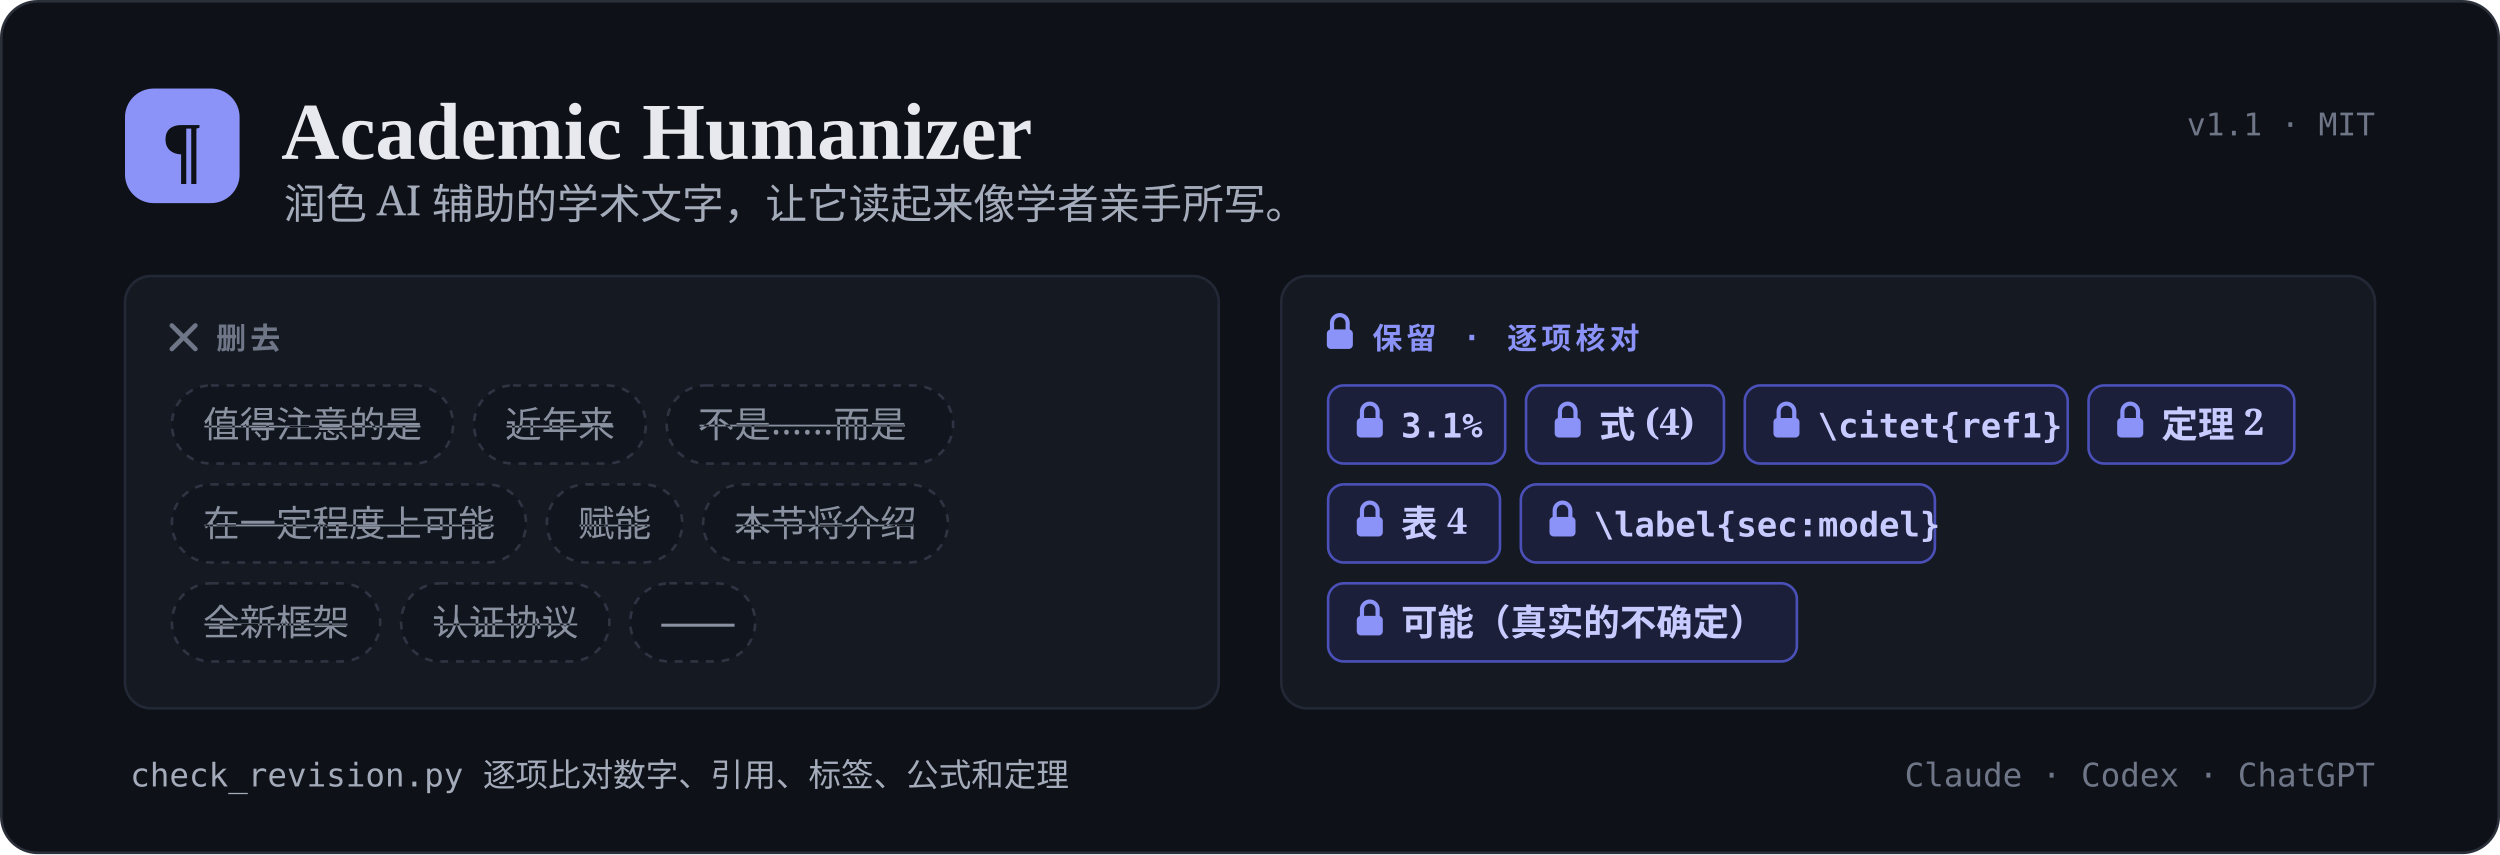
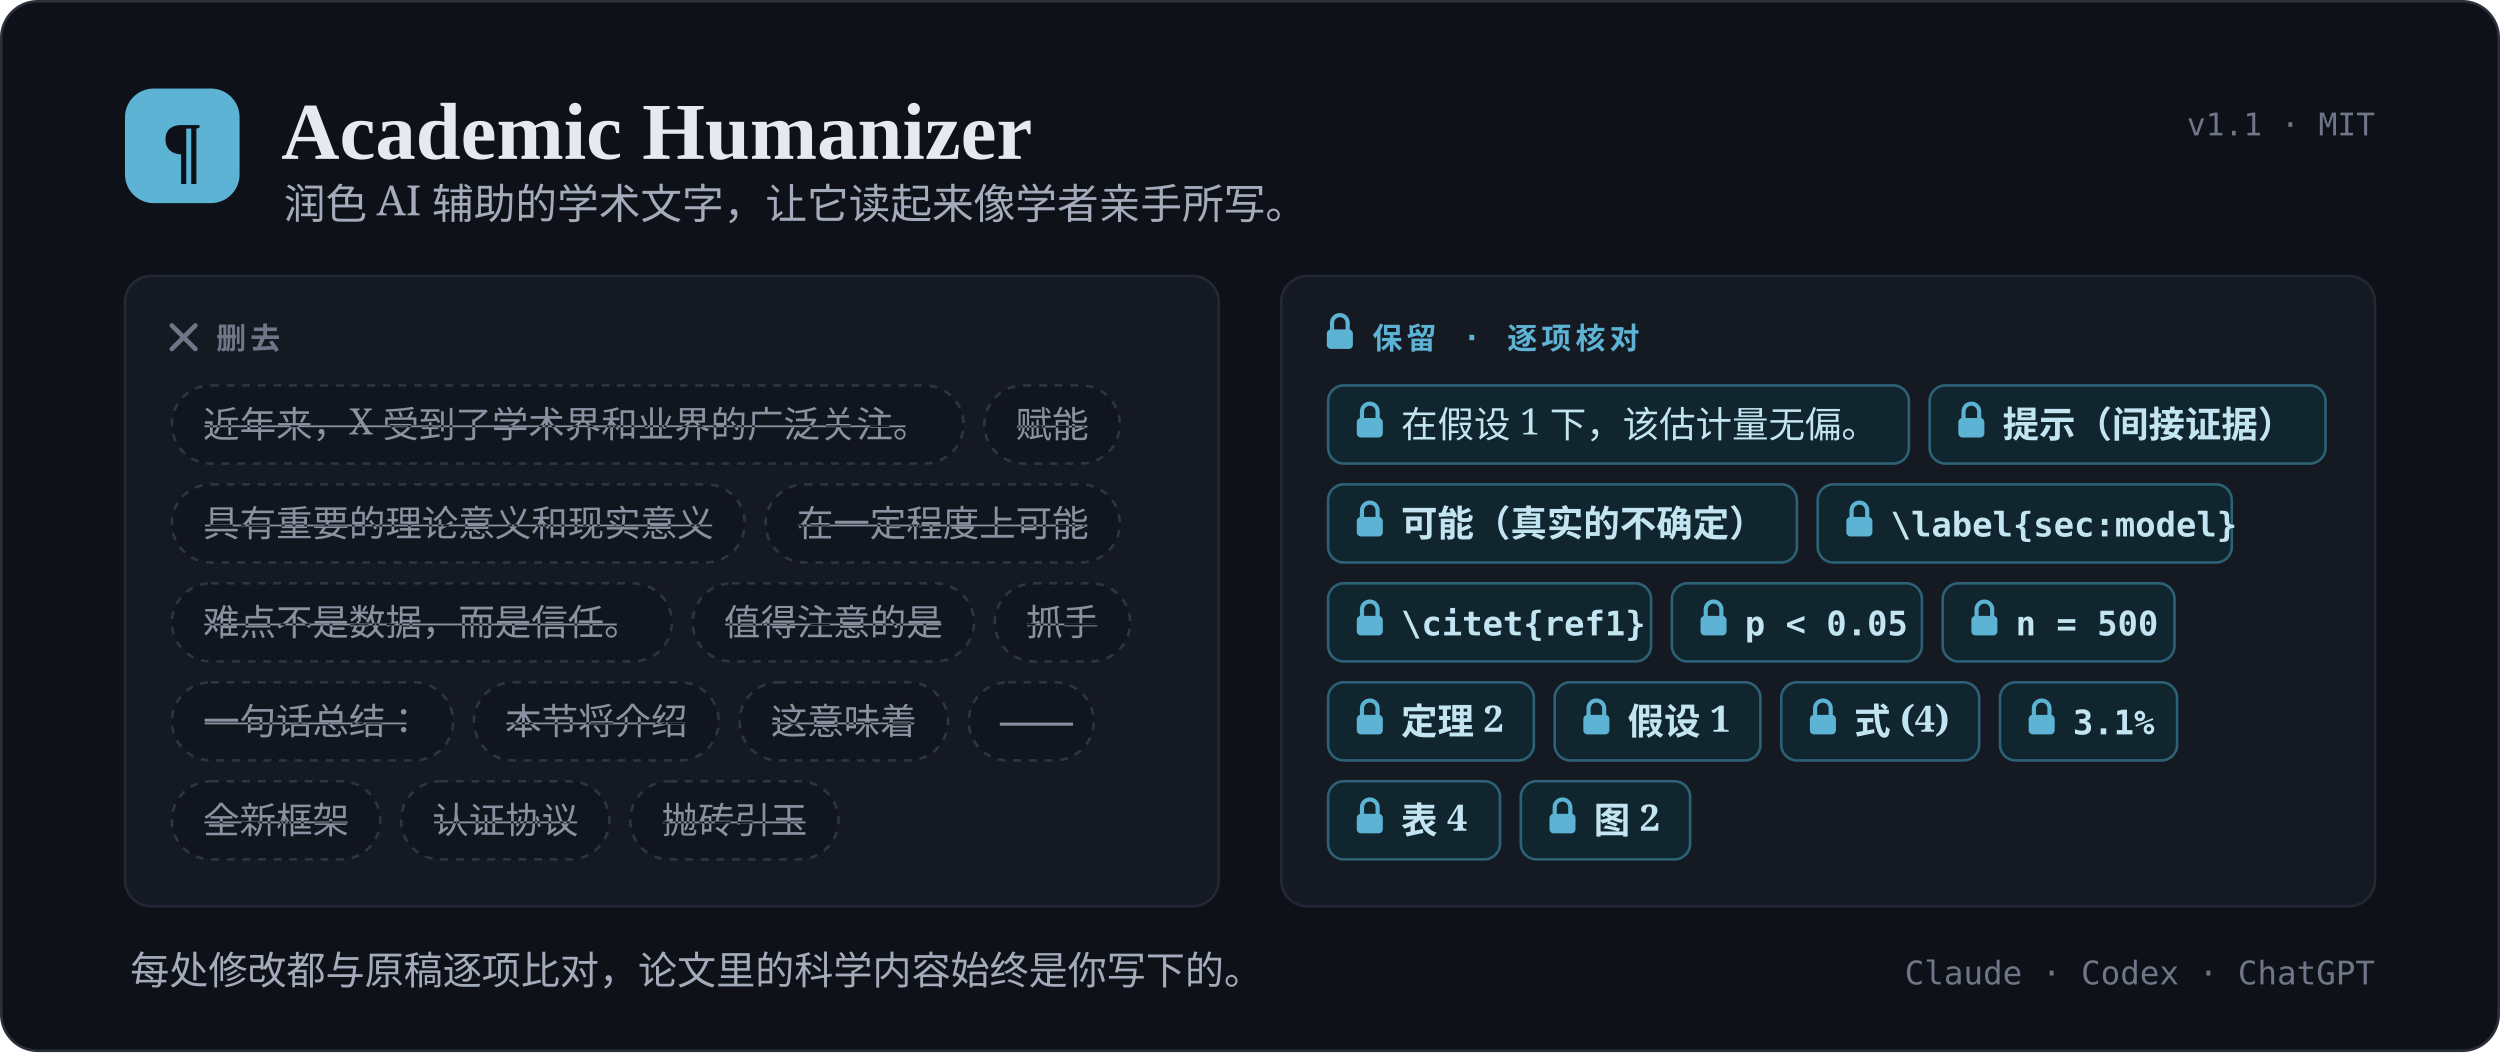
- <svg xmlns="http://www.w3.org/2000/svg" width="960" height="328" viewBox="0 0 960 328" role="img" aria-label="Academic Humanizer: 润色 AI 辅助的学术文字，让它读起来像学者亲手所写。">
-   <rect x="0.5" y="0.5" width="959" height="327" rx="14" fill="#0E1117" stroke="#2A2F3A" />
-   <rect x="48" y="34" width="44" height="44" rx="11" fill="#8B93F8" />
+ <svg xmlns="http://www.w3.org/2000/svg" width="960" height="404" viewBox="0 0 960 404" role="img" aria-label="Academic Humanizer: 润色 AI 辅助的学术文字，让它读起来像学者亲手所写。">
+   <rect x="0.5" y="0.5" width="959" height="403" rx="14" fill="#0E1117" stroke="#2A2F3A" />
+   <rect x="48" y="34" width="44" height="44" rx="11" fill="#5DB3D3" />
  <text x="70" y="67" font-family="Georgia, 'Times New Roman', serif" font-size="29" font-weight="700" fill="#0E1117" text-anchor="middle">¶</text>
  <text x="108" y="61" font-family="Georgia, 'Times New Roman', serif" font-size="31" font-weight="700" fill="#E7E9EE">Academic Humanizer</text>
  <text x="109" y="84" font-family="'Noto Serif SC', 'Source Han Serif SC', 'Songti SC', SimSun, serif" font-size="16" fill="#A4ABBA">润色 AI 辅助的学术文字，让它读起来像学者亲手所写。</text>
  <text x="912" y="52" font-family="Consolas, 'SFMono-Regular', Menlo, 'DejaVu Sans Mono', 'Noto Sans SC', 'PingFang SC', 'Microsoft YaHei', monospace" font-size="12" fill="#6E7687" text-anchor="end">v1.1 · MIT</text>
-   <rect x="48" y="106" width="420" height="166" rx="10" fill="#151922" stroke="#232836" />
+   <rect x="48" y="106" width="420" height="242" rx="10" fill="#151922" stroke="#232836" />
  <g stroke="#6E7687" stroke-width="1.8" stroke-linecap="round">
    <line x1="66" y1="125" x2="75" y2="134" />
    <line x1="75" y1="125" x2="66" y2="134" />
  </g>
  <text x="83" y="134" font-family="Consolas, 'SFMono-Regular', Menlo, 'DejaVu Sans Mono', 'Noto Sans SC', 'PingFang SC', 'Microsoft YaHei', monospace" font-size="11.5" font-weight="700" letter-spacing="1.6" fill="#6E7687">删去</text>
-   <rect x="492" y="106" width="420" height="166" rx="10" fill="#151922" stroke="#232836" />
-   <g fill="none" stroke="#8B93F8" stroke-width="1.6">
+   <rect x="492" y="106" width="420" height="242" rx="10" fill="#151922" stroke="#232836" />
+   <g fill="none" stroke="#5DB3D3" stroke-width="1.6">
    <path d="M511.5 127.0 v-3 a3 3 0 0 1 6 0 v3" />
  </g>
-   <rect x="509.5" y="126.5" width="10" height="7.5" rx="1.6" fill="#8B93F8" />
-   <text x="527" y="134" font-family="Consolas, 'SFMono-Regular', Menlo, 'DejaVu Sans Mono', 'Noto Sans SC', 'PingFang SC', 'Microsoft YaHei', monospace" font-size="11.5" font-weight="700" letter-spacing="1.6" fill="#8B93F8">保留 · 逐项核对</text>
-   <rect x="66.0" y="148" width="108.0" height="30" rx="15" fill="#11151D" stroke="#2E3442" stroke-dasharray="3 3" />
-   <text x="78.0" y="168" font-family="'Noto Serif SC', 'Source Han Serif SC', 'Songti SC', SimSun, serif" font-size="14" fill="#8A91A0" style="text-decoration:line-through;text-decoration-color:#5E6575">值得注意的是</text>
-   <rect x="182.0" y="148" width="66.0" height="30" rx="15" fill="#11151D" stroke="#2E3442" stroke-dasharray="3 3" />
-   <text x="194.0" y="168" font-family="'Noto Serif SC', 'Source Han Serif SC', 'Songti SC', SimSun, serif" font-size="14" fill="#8A91A0" style="text-decoration:line-through;text-decoration-color:#5E6575">近年来</text>
-   <rect x="256.0" y="148" width="110.0" height="30" rx="15" fill="#11151D" stroke="#2E3442" stroke-dasharray="3 3" />
-   <text x="268.0" y="168" font-family="'Noto Serif SC', 'Source Han Serif SC', 'Songti SC', SimSun, serif" font-size="14" fill="#8A91A0" style="text-decoration:line-through;text-decoration-color:#5E6575">不是……而是</text>
-   <rect x="66.0" y="186" width="136.0" height="30" rx="15" fill="#11151D" stroke="#2E3442" stroke-dasharray="3 3" />
-   <text x="78.0" y="206" font-family="'Noto Serif SC', 'Source Han Serif SC', 'Songti SC', SimSun, serif" font-size="14" fill="#8A91A0" style="text-decoration:line-through;text-decoration-color:#5E6575">在一定程度上可能</text>
-   <rect x="210.0" y="186" width="52.0" height="30" rx="15" fill="#11151D" stroke="#2E3442" stroke-dasharray="3 3" />
-   <text x="222.0" y="206" font-family="'Noto Serif SC', 'Source Han Serif SC', 'Songti SC', SimSun, serif" font-size="14" fill="#8A91A0" style="text-decoration:line-through;text-decoration-color:#5E6575">赋能</text>
-   <rect x="270.0" y="186" width="94.0" height="30" rx="15" fill="#11151D" stroke="#2E3442" stroke-dasharray="3 3" />
-   <text x="282.0" y="206" font-family="'Noto Serif SC', 'Source Han Serif SC', 'Songti SC', SimSun, serif" font-size="14" fill="#8A91A0" style="text-decoration:line-through;text-decoration-color:#5E6575">本节将介绍</text>
-   <rect x="66.0" y="224" width="80.0" height="30" rx="15" fill="#11151D" stroke="#2E3442" stroke-dasharray="3 3" />
-   <text x="78.0" y="244" font-family="'Noto Serif SC', 'Source Han Serif SC', 'Songti SC', SimSun, serif" font-size="14" fill="#8A91A0" style="text-decoration:line-through;text-decoration-color:#5E6575">全新框架</text>
-   <rect x="154.0" y="224" width="80.0" height="30" rx="15" fill="#11151D" stroke="#2E3442" stroke-dasharray="3 3" />
-   <text x="166.0" y="244" font-family="'Noto Serif SC', 'Source Han Serif SC', 'Songti SC', SimSun, serif" font-size="14" fill="#8A91A0" style="text-decoration:line-through;text-decoration-color:#5E6575">认证协议</text>
-   <rect x="242.0" y="224" width="48.0" height="30" rx="15" fill="#11151D" stroke="#2E3442" stroke-dasharray="3 3" />
-   <text x="254.0" y="244" font-family="'Noto Serif SC', 'Source Han Serif SC', 'Songti SC', SimSun, serif" font-size="14" fill="#8A91A0" style="text-decoration:line-through;text-decoration-color:#5E6575">——</text>
-   <rect x="510.0" y="148" width="68.0" height="30" rx="6" fill="#1C1F3A" stroke="#4A50B8" />
-   <g fill="none" stroke="#8B93F8" stroke-width="1.6">
+   <rect x="509.5" y="126.5" width="10" height="7.5" rx="1.6" fill="#5DB3D3" />
+   <text x="527" y="134" font-family="Consolas, 'SFMono-Regular', Menlo, 'DejaVu Sans Mono', 'Noto Sans SC', 'PingFang SC', 'Microsoft YaHei', monospace" font-size="11.5" font-weight="700" letter-spacing="1.6" fill="#5DB3D3">保留 · 逐项核对</text>
+   <rect x="66.0" y="148" width="304.0" height="30" rx="15" fill="#11151D" stroke="#2E3442" stroke-dasharray="3 3" />
+   <text x="78.0" y="168" font-family="'Noto Serif SC', 'Source Han Serif SC', 'Songti SC', SimSun, serif" font-size="14" fill="#8A91A0" style="text-decoration:line-through;text-decoration-color:#5E6575">近年来，X 受到了学术界和业界的广泛关注。</text>
+   <rect x="66.0" y="186" width="220.0" height="30" rx="15" fill="#11151D" stroke="#2E3442" stroke-dasharray="3 3" />
+   <text x="78.0" y="206" font-family="'Noto Serif SC', 'Source Han Serif SC', 'Songti SC', SimSun, serif" font-size="14" fill="#8A91A0" style="text-decoration:line-through;text-decoration-color:#5E6575">具有重要的理论意义和现实意义</text>
+   <rect x="66.0" y="224" width="192.0" height="30" rx="15" fill="#11151D" stroke="#2E3442" stroke-dasharray="3 3" />
+   <text x="78.0" y="244" font-family="'Noto Serif SC', 'Source Han Serif SC', 'Songti SC', SimSun, serif" font-size="14" fill="#8A91A0" style="text-decoration:line-through;text-decoration-color:#5E6575">难点不是数据，而是信任。</text>
+   <rect x="294.0" y="186" width="136.0" height="30" rx="15" fill="#11151D" stroke="#2E3442" stroke-dasharray="3 3" />
+   <text x="306.0" y="206" font-family="'Noto Serif SC', 'Source Han Serif SC', 'Songti SC', SimSun, serif" font-size="14" fill="#8A91A0" style="text-decoration:line-through;text-decoration-color:#5E6575">在一定程度上可能</text>
+   <rect x="266.0" y="224" width="108.0" height="30" rx="15" fill="#11151D" stroke="#2E3442" stroke-dasharray="3 3" />
+   <text x="278.0" y="244" font-family="'Noto Serif SC', 'Source Han Serif SC', 'Songti SC', SimSun, serif" font-size="14" fill="#8A91A0" style="text-decoration:line-through;text-decoration-color:#5E6575">值得注意的是</text>
+   <rect x="66.0" y="262" width="108.0" height="30" rx="15" fill="#11151D" stroke="#2E3442" stroke-dasharray="3 3" />
+   <text x="78.0" y="282" font-family="'Noto Serif SC', 'Source Han Serif SC', 'Songti SC', SimSun, serif" font-size="14" fill="#8A91A0" style="text-decoration:line-through;text-decoration-color:#5E6575">一句话总结：</text>
+   <rect x="182.0" y="262" width="94.0" height="30" rx="15" fill="#11151D" stroke="#2E3442" stroke-dasharray="3 3" />
+   <text x="194.0" y="282" font-family="'Noto Serif SC', 'Source Han Serif SC', 'Songti SC', SimSun, serif" font-size="14" fill="#8A91A0" style="text-decoration:line-through;text-decoration-color:#5E6575">本节将介绍</text>
+   <rect x="284.0" y="262" width="80.0" height="30" rx="15" fill="#11151D" stroke="#2E3442" stroke-dasharray="3 3" />
+   <text x="296.0" y="282" font-family="'Noto Serif SC', 'Source Han Serif SC', 'Songti SC', SimSun, serif" font-size="14" fill="#8A91A0" style="text-decoration:line-through;text-decoration-color:#5E6575">这意味着</text>
+   <rect x="66.0" y="300" width="80.0" height="30" rx="15" fill="#11151D" stroke="#2E3442" stroke-dasharray="3 3" />
+   <text x="78.0" y="320" font-family="'Noto Serif SC', 'Source Han Serif SC', 'Songti SC', SimSun, serif" font-size="14" fill="#8A91A0" style="text-decoration:line-through;text-decoration-color:#5E6575">全新框架</text>
+   <rect x="154.0" y="300" width="80.0" height="30" rx="15" fill="#11151D" stroke="#2E3442" stroke-dasharray="3 3" />
+   <text x="166.0" y="320" font-family="'Noto Serif SC', 'Source Han Serif SC', 'Songti SC', SimSun, serif" font-size="14" fill="#8A91A0" style="text-decoration:line-through;text-decoration-color:#5E6575">认证协议</text>
+   <rect x="242.0" y="300" width="80.0" height="30" rx="15" fill="#11151D" stroke="#2E3442" stroke-dasharray="3 3" />
+   <text x="254.0" y="320" font-family="'Noto Serif SC', 'Source Han Serif SC', 'Songti SC', SimSun, serif" font-size="14" fill="#8A91A0" style="text-decoration:line-through;text-decoration-color:#5E6575">抛砖引玉</text>
+   <rect x="378.0" y="148" width="52.0" height="30" rx="15" fill="#11151D" stroke="#2E3442" stroke-dasharray="3 3" />
+   <text x="390.0" y="168" font-family="'Noto Serif SC', 'Source Han Serif SC', 'Songti SC', SimSun, serif" font-size="14" fill="#8A91A0" style="text-decoration:line-through;text-decoration-color:#5E6575">赋能</text>
+   <rect x="382.0" y="224" width="52.0" height="30" rx="15" fill="#11151D" stroke="#2E3442" stroke-dasharray="3 3" />
+   <text x="394.0" y="244" font-family="'Noto Serif SC', 'Source Han Serif SC', 'Songti SC', SimSun, serif" font-size="14" fill="#8A91A0" style="text-decoration:line-through;text-decoration-color:#5E6575">抓手</text>
+   <rect x="372.0" y="262" width="48.0" height="30" rx="15" fill="#11151D" stroke="#2E3442" stroke-dasharray="3 3" />
+   <text x="384.0" y="282" font-family="'Noto Serif SC', 'Source Han Serif SC', 'Songti SC', SimSun, serif" font-size="14" fill="#8A91A0" style="text-decoration:line-through;text-decoration-color:#5E6575">——</text>
+   <rect x="510.0" y="148" width="223.0" height="30" rx="6" fill="#10252E" stroke="#2D6176" />
+   <g fill="none" stroke="#5DB3D3" stroke-width="1.6">
    <path d="M523.0 161.0 v-3 a3 3 0 0 1 6 0 v3" />
  </g>
-   <rect x="521.0" y="160.5" width="10" height="7.5" rx="1.6" fill="#8B93F8" />
-   <text x="538.0" y="168" font-family="Consolas, 'SFMono-Regular', Menlo, 'DejaVu Sans Mono', 'Noto Sans SC', 'PingFang SC', 'Microsoft YaHei', monospace" font-size="13" font-weight="700" fill="#C7CBFF">3.1%</text>
-   <rect x="586.0" y="148" width="76.0" height="30" rx="6" fill="#1C1F3A" stroke="#4A50B8" />
-   <g fill="none" stroke="#8B93F8" stroke-width="1.6">
-     <path d="M599.0 161.0 v-3 a3 3 0 0 1 6 0 v3" />
-   </g>
-   <rect x="597.0" y="160.5" width="10" height="7.5" rx="1.6" fill="#8B93F8" />
-   <text x="614.0" y="168" font-family="'Noto Serif SC', 'Source Han Serif SC', 'Songti SC', SimSun, serif" font-size="14" font-weight="700" fill="#C7CBFF">式 (4)</text>
-   <rect x="670.0" y="148" width="124.0" height="30" rx="6" fill="#1C1F3A" stroke="#4A50B8" />
-   <g fill="none" stroke="#8B93F8" stroke-width="1.6">
-     <path d="M683.0 161.0 v-3 a3 3 0 0 1 6 0 v3" />
-   </g>
-   <rect x="681.0" y="160.5" width="10" height="7.5" rx="1.6" fill="#8B93F8" />
-   <text x="698.0" y="168" font-family="Consolas, 'SFMono-Regular', Menlo, 'DejaVu Sans Mono', 'Noto Sans SC', 'PingFang SC', 'Microsoft YaHei', monospace" font-size="13" font-weight="700" fill="#C7CBFF">\citet{ref1}</text>
-   <rect x="802.0" y="148" width="79.0" height="30" rx="6" fill="#1C1F3A" stroke="#4A50B8" />
-   <g fill="none" stroke="#8B93F8" stroke-width="1.6">
-     <path d="M815.0 161.0 v-3 a3 3 0 0 1 6 0 v3" />
-   </g>
-   <rect x="813.0" y="160.5" width="10" height="7.5" rx="1.6" fill="#8B93F8" />
-   <text x="830.0" y="168" font-family="'Noto Serif SC', 'Source Han Serif SC', 'Songti SC', SimSun, serif" font-size="14" font-weight="700" fill="#C7CBFF">定理 2</text>
-   <rect x="510.0" y="186" width="66.0" height="30" rx="6" fill="#1C1F3A" stroke="#4A50B8" />
-   <g fill="none" stroke="#8B93F8" stroke-width="1.6">
+   <rect x="521.0" y="160.5" width="10" height="7.5" rx="1.6" fill="#5DB3D3" />
+   <text x="538.0" y="168" font-family="'Noto Serif SC', 'Source Han Serif SC', 'Songti SC', SimSun, serif" font-size="14" font-weight="400" fill="#C3E4F1">在假设 1 下，该估计量无偏。</text>
+   <rect x="510.0" y="186" width="180.0" height="30" rx="6" fill="#10252E" stroke="#2D6176" />
+   <g fill="none" stroke="#5DB3D3" stroke-width="1.6">
    <path d="M523.0 199.0 v-3 a3 3 0 0 1 6 0 v3" />
  </g>
-   <rect x="521.0" y="198.5" width="10" height="7.5" rx="1.6" fill="#8B93F8" />
-   <text x="538.0" y="206" font-family="'Noto Serif SC', 'Source Han Serif SC', 'Songti SC', SimSun, serif" font-size="14" font-weight="700" fill="#C7CBFF">表 4</text>
-   <rect x="584.0" y="186" width="159.0" height="30" rx="6" fill="#1C1F3A" stroke="#4A50B8" />
-   <g fill="none" stroke="#8B93F8" stroke-width="1.6">
-     <path d="M597.0 199.0 v-3 a3 3 0 0 1 6 0 v3" />
+   <rect x="521.0" y="198.5" width="10" height="7.5" rx="1.6" fill="#5DB3D3" />
+   <text x="538.0" y="206" font-family="'Noto Serif SC', 'Source Han Serif SC', 'Songti SC', SimSun, serif" font-size="14" font-weight="700" fill="#C3E4F1">可能（真实的不确定）</text>
+   <rect x="698.0" y="186" width="159.0" height="30" rx="6" fill="#10252E" stroke="#2D6176" />
+   <g fill="none" stroke="#5DB3D3" stroke-width="1.6">
+     <path d="M711.0 199.0 v-3 a3 3 0 0 1 6 0 v3" />
  </g>
-   <rect x="595.0" y="198.5" width="10" height="7.5" rx="1.6" fill="#8B93F8" />
-   <text x="612.0" y="206" font-family="Consolas, 'SFMono-Regular', Menlo, 'DejaVu Sans Mono', 'Noto Sans SC', 'PingFang SC', 'Microsoft YaHei', monospace" font-size="13" font-weight="700" fill="#C7CBFF">\label{sec:model}</text>
-   <rect x="510.0" y="224" width="180.0" height="30" rx="6" fill="#1C1F3A" stroke="#4A50B8" />
-   <g fill="none" stroke="#8B93F8" stroke-width="1.6">
+   <rect x="709.0" y="198.5" width="10" height="7.5" rx="1.6" fill="#5DB3D3" />
+   <text x="726.0" y="206" font-family="Consolas, 'SFMono-Regular', Menlo, 'DejaVu Sans Mono', 'Noto Sans SC', 'PingFang SC', 'Microsoft YaHei', monospace" font-size="13" font-weight="700" fill="#C3E4F1">\label{sec:model}</text>
+   <rect x="741.0" y="148" width="152.0" height="30" rx="6" fill="#10252E" stroke="#2D6176" />
+   <g fill="none" stroke="#5DB3D3" stroke-width="1.6">
+     <path d="M754.0 161.0 v-3 a3 3 0 0 1 6 0 v3" />
+   </g>
+   <rect x="752.0" y="160.5" width="10" height="7.5" rx="1.6" fill="#5DB3D3" />
+   <text x="769.0" y="168" font-family="'Noto Serif SC', 'Source Han Serif SC', 'Songti SC', SimSun, serif" font-size="14" font-weight="700" fill="#C3E4F1">提示（间接证据）</text>
+   <rect x="510.0" y="224" width="124.0" height="30" rx="6" fill="#10252E" stroke="#2D6176" />
+   <g fill="none" stroke="#5DB3D3" stroke-width="1.6">
    <path d="M523.0 237.0 v-3 a3 3 0 0 1 6 0 v3" />
  </g>
-   <rect x="521.0" y="236.5" width="10" height="7.5" rx="1.6" fill="#8B93F8" />
-   <text x="538.0" y="244" font-family="'Noto Serif SC', 'Source Han Serif SC', 'Songti SC', SimSun, serif" font-size="14" font-weight="700" fill="#C7CBFF">可能（真实的不确定）</text>
-   <text x="50" y="302" font-family="Consolas, 'SFMono-Regular', Menlo, 'DejaVu Sans Mono', 'Noto Sans SC', 'PingFang SC', 'Microsoft YaHei', monospace" font-size="12.5" fill="#A4ABBA">check_revision.py 逐项比对数字、引用、标签、公式和定理</text>
-   <text x="912" y="302" font-family="Consolas, 'SFMono-Regular', Menlo, 'DejaVu Sans Mono', 'Noto Sans SC', 'PingFang SC', 'Microsoft YaHei', monospace" font-size="12.5" fill="#6E7687" text-anchor="end">Claude · Codex · ChatGPT</text>
+   <rect x="521.0" y="236.5" width="10" height="7.5" rx="1.6" fill="#5DB3D3" />
+   <text x="538.0" y="244" font-family="Consolas, 'SFMono-Regular', Menlo, 'DejaVu Sans Mono', 'Noto Sans SC', 'PingFang SC', 'Microsoft YaHei', monospace" font-size="13" font-weight="700" fill="#C3E4F1">\citet{ref1}</text>
+   <rect x="642.0" y="224" width="96.0" height="30" rx="6" fill="#10252E" stroke="#2D6176" />
+   <g fill="none" stroke="#5DB3D3" stroke-width="1.6">
+     <path d="M655.0 237.0 v-3 a3 3 0 0 1 6 0 v3" />
+   </g>
+   <rect x="653.0" y="236.5" width="10" height="7.5" rx="1.6" fill="#5DB3D3" />
+   <text x="670.0" y="244" font-family="Consolas, 'SFMono-Regular', Menlo, 'DejaVu Sans Mono', 'Noto Sans SC', 'PingFang SC', 'Microsoft YaHei', monospace" font-size="13" font-weight="700" fill="#C3E4F1">p &lt; 0.05</text>
+   <rect x="746.0" y="224" width="89.0" height="30" rx="6" fill="#10252E" stroke="#2D6176" />
+   <g fill="none" stroke="#5DB3D3" stroke-width="1.6">
+     <path d="M759.0 237.0 v-3 a3 3 0 0 1 6 0 v3" />
+   </g>
+   <rect x="757.0" y="236.5" width="10" height="7.5" rx="1.6" fill="#5DB3D3" />
+   <text x="774.0" y="244" font-family="Consolas, 'SFMono-Regular', Menlo, 'DejaVu Sans Mono', 'Noto Sans SC', 'PingFang SC', 'Microsoft YaHei', monospace" font-size="13" font-weight="700" fill="#C3E4F1">n = 500</text>
+   <rect x="510.0" y="262" width="79.0" height="30" rx="6" fill="#10252E" stroke="#2D6176" />
+   <g fill="none" stroke="#5DB3D3" stroke-width="1.6">
+     <path d="M523.0 275.0 v-3 a3 3 0 0 1 6 0 v3" />
+   </g>
+   <rect x="521.0" y="274.5" width="10" height="7.5" rx="1.6" fill="#5DB3D3" />
+   <text x="538.0" y="282" font-family="'Noto Serif SC', 'Source Han Serif SC', 'Songti SC', SimSun, serif" font-size="14" font-weight="700" fill="#C3E4F1">定理 2</text>
+   <rect x="597.0" y="262" width="79.0" height="30" rx="6" fill="#10252E" stroke="#2D6176" />
+   <g fill="none" stroke="#5DB3D3" stroke-width="1.6">
+     <path d="M610.0 275.0 v-3 a3 3 0 0 1 6 0 v3" />
+   </g>
+   <rect x="608.0" y="274.5" width="10" height="7.5" rx="1.6" fill="#5DB3D3" />
+   <text x="625.0" y="282" font-family="'Noto Serif SC', 'Source Han Serif SC', 'Songti SC', SimSun, serif" font-size="14" font-weight="700" fill="#C3E4F1">假设 1</text>
+   <rect x="684.0" y="262" width="76.0" height="30" rx="6" fill="#10252E" stroke="#2D6176" />
+   <g fill="none" stroke="#5DB3D3" stroke-width="1.6">
+     <path d="M697.0 275.0 v-3 a3 3 0 0 1 6 0 v3" />
+   </g>
+   <rect x="695.0" y="274.5" width="10" height="7.5" rx="1.6" fill="#5DB3D3" />
+   <text x="712.0" y="282" font-family="'Noto Serif SC', 'Source Han Serif SC', 'Songti SC', SimSun, serif" font-size="14" font-weight="700" fill="#C3E4F1">式 (4)</text>
+   <rect x="768.0" y="262" width="68.0" height="30" rx="6" fill="#10252E" stroke="#2D6176" />
+   <g fill="none" stroke="#5DB3D3" stroke-width="1.6">
+     <path d="M781.0 275.0 v-3 a3 3 0 0 1 6 0 v3" />
+   </g>
+   <rect x="779.0" y="274.5" width="10" height="7.5" rx="1.6" fill="#5DB3D3" />
+   <text x="796.0" y="282" font-family="Consolas, 'SFMono-Regular', Menlo, 'DejaVu Sans Mono', 'Noto Sans SC', 'PingFang SC', 'Microsoft YaHei', monospace" font-size="13" font-weight="700" fill="#C3E4F1">3.1%</text>
+   <rect x="510.0" y="300" width="66.0" height="30" rx="6" fill="#10252E" stroke="#2D6176" />
+   <g fill="none" stroke="#5DB3D3" stroke-width="1.6">
+     <path d="M523.0 313.0 v-3 a3 3 0 0 1 6 0 v3" />
+   </g>
+   <rect x="521.0" y="312.5" width="10" height="7.5" rx="1.6" fill="#5DB3D3" />
+   <text x="538.0" y="320" font-family="'Noto Serif SC', 'Source Han Serif SC', 'Songti SC', SimSun, serif" font-size="14" font-weight="700" fill="#C3E4F1">表 4</text>
+   <rect x="584.0" y="300" width="65.0" height="30" rx="6" fill="#10252E" stroke="#2D6176" />
+   <g fill="none" stroke="#5DB3D3" stroke-width="1.6">
+     <path d="M597.0 313.0 v-3 a3 3 0 0 1 6 0 v3" />
+   </g>
+   <rect x="595.0" y="312.5" width="10" height="7.5" rx="1.6" fill="#5DB3D3" />
+   <text x="612.0" y="320" font-family="'Noto Serif SC', 'Source Han Serif SC', 'Songti SC', SimSun, serif" font-size="14" font-weight="700" fill="#C3E4F1">图 2</text>
+   <text x="50" y="378" font-family="'Noto Serif SC', 'Source Han Serif SC', 'Songti SC', SimSun, serif" font-size="15" fill="#A4ABBA">每处修改都与原稿逐项比对，论文里的科学内容始终是你写下的。</text>
+   <text x="912" y="378" font-family="Consolas, 'SFMono-Regular', Menlo, 'DejaVu Sans Mono', 'Noto Sans SC', 'PingFang SC', 'Microsoft YaHei', monospace" font-size="12.5" fill="#6E7687" text-anchor="end">Claude · Codex · ChatGPT</text>
</svg>
